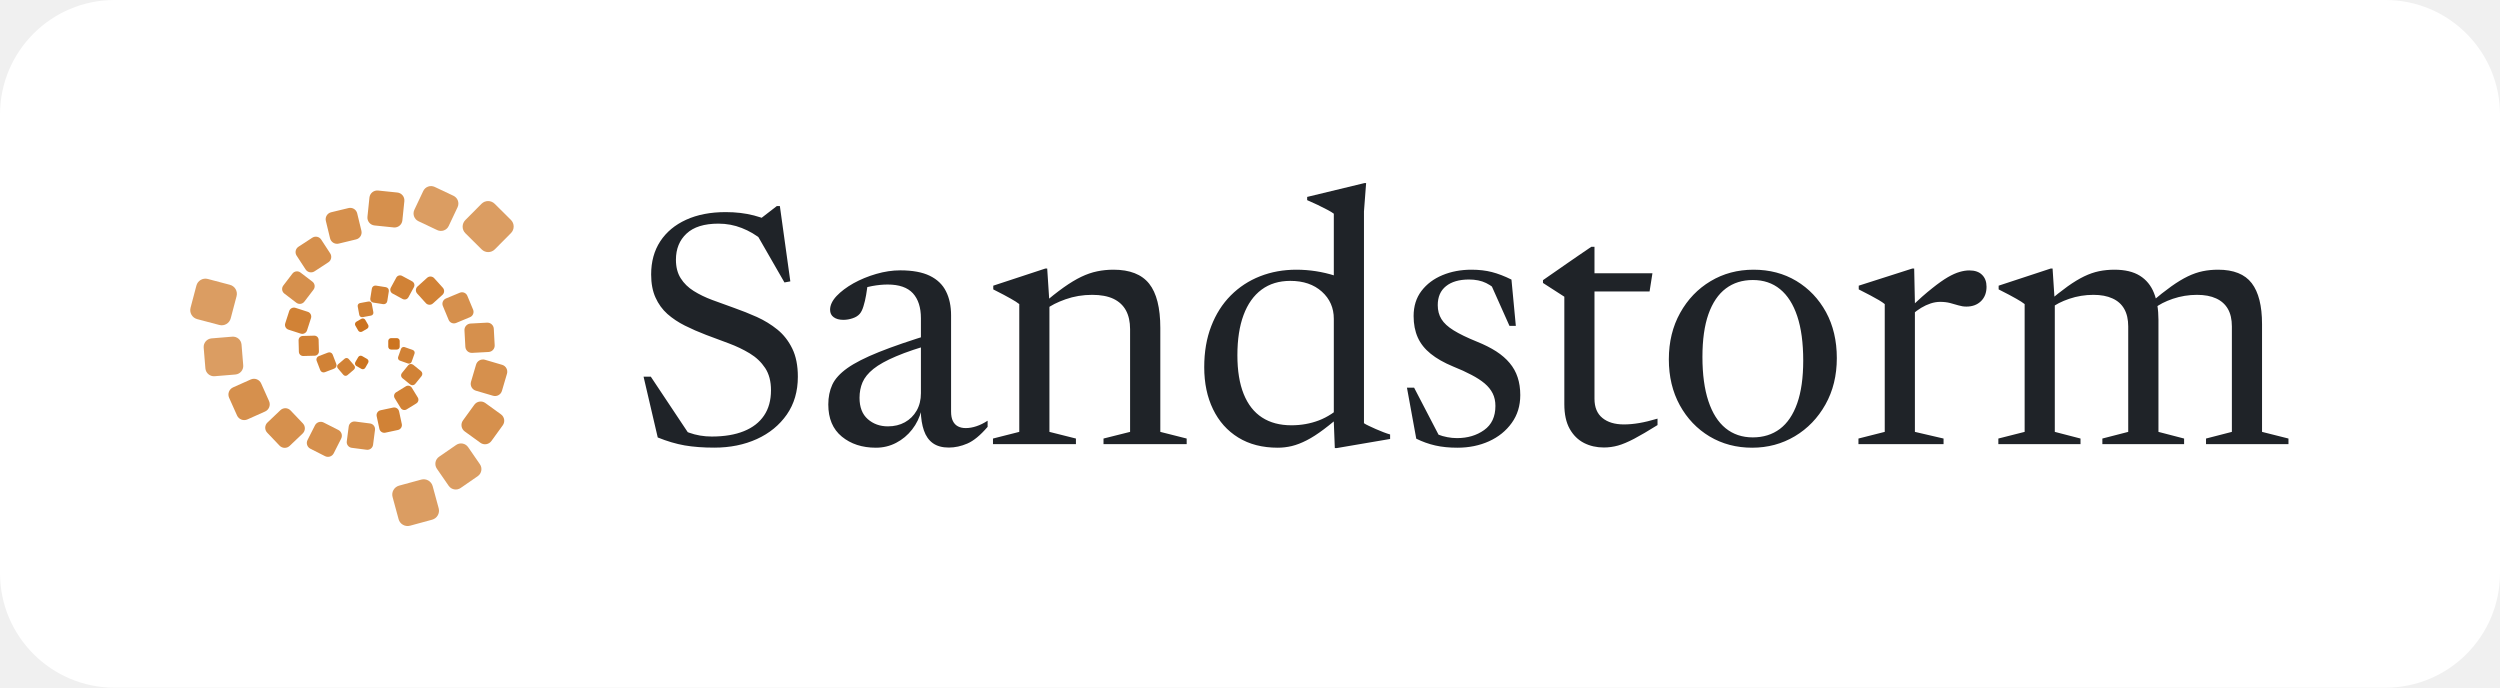
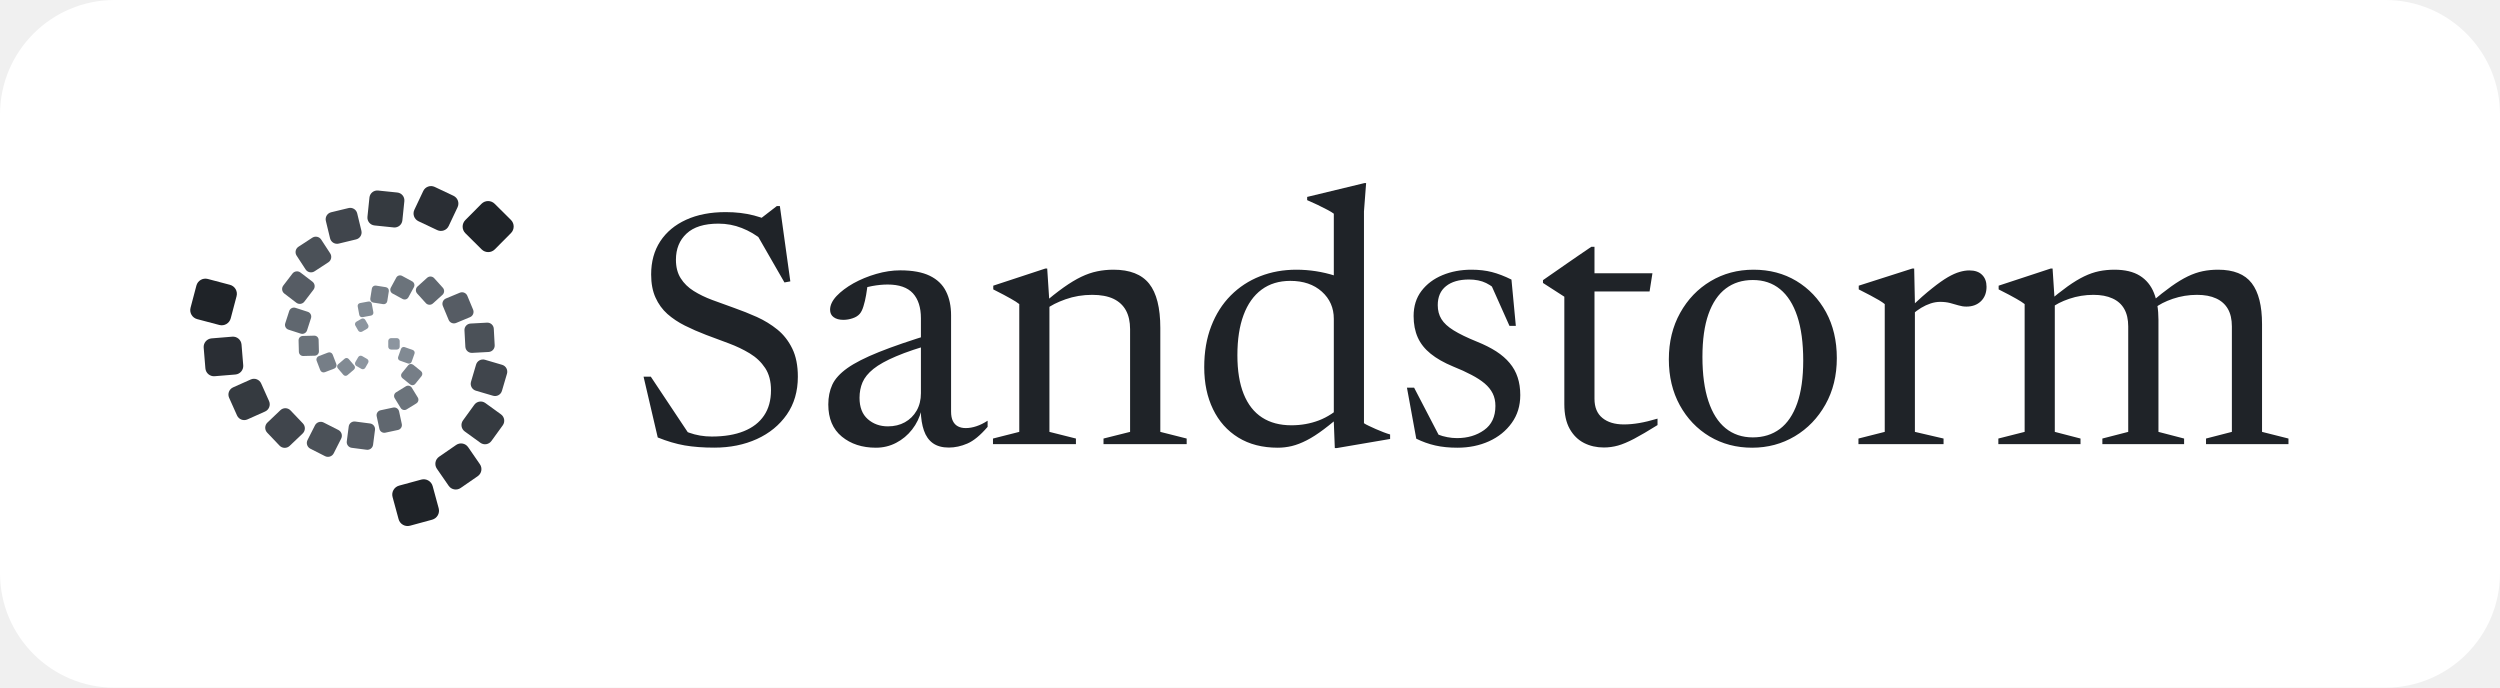
<svg xmlns="http://www.w3.org/2000/svg" viewBox="-24 -16 349 96" width="349" height="96" role="img" aria-label="Sandstorm">
  <rect x="-24" y="-16" width="349" height="96" rx="16" fill="#ffffff" />
-   <g transform="translate(2, 6)" fill="#cc7420">
-     <rect x="28.2" y="25.2" width="1.6" height="1.6" rx="0.4" transform="rotate(0.0 29.00 26.00)" opacity="1.0" />
-     <rect x="29.7" y="26.6" width="2.0" height="2.0" rx="0.4" transform="rotate(19.5 30.71 27.67)" opacity="0.9" />
-     <rect x="30.2" y="29.1" width="2.4" height="2.4" rx="0.5" transform="rotate(39.0 31.44 30.40)" opacity="0.9" />
-     <rect x="29.2" y="32.2" width="2.8" height="2.8" rx="0.6" transform="rotate(58.4 30.71 33.67)" opacity="0.9" />
-     <rect x="26.6" y="35.1" width="3.2" height="3.2" rx="0.7" transform="rotate(77.9 28.30 36.76)" opacity="0.9" />
-     <rect x="22.4" y="37.0" width="3.7" height="3.7" rx="0.8" transform="rotate(97.4 24.33 38.89)" opacity="0.8" />
-     <rect x="17.1" y="37.3" width="4.1" height="4.1" rx="0.9" transform="rotate(116.9 19.22 39.38)" opacity="0.8" />
-     <rect x="11.4" y="35.4" width="4.5" height="4.5" rx="1.0" transform="rotate(136.4 13.70 37.73)" opacity="0.8" />
-     <rect x="6.1" y="31.3" width="4.9" height="4.9" rx="1.1" transform="rotate(155.9 8.66 33.78)" opacity="0.8" />
-     <rect x="2.3" y="25.0" width="5.3" height="5.3" rx="1.2" transform="rotate(175.3 5.07 27.71)" opacity="0.7" />
-     <rect x="0.8" y="17.2" width="5.8" height="5.8" rx="1.3" transform="rotate(194.8 3.76 20.12)" opacity="0.7" />
-     <rect x="23.7" y="27.8" width="1.6" height="1.6" rx="0.4" transform="rotate(120.0 24.50 28.60)" opacity="1.0" />
-     <rect x="21.1" y="28.2" width="2.0" height="2.0" rx="0.4" transform="rotate(139.5 22.20 29.25)" opacity="0.9" />
-     <rect x="18.2" y="27.2" width="2.4" height="2.4" rx="0.5" transform="rotate(159.0 19.47 28.51)" opacity="0.9" />
-     <rect x="15.5" y="24.8" width="2.8" height="2.8" rx="0.6" transform="rotate(178.5 17.00 26.24)" opacity="0.9" />
-     <rect x="13.8" y="20.9" width="3.2" height="3.2" rx="0.7" transform="rotate(197.9 15.53 22.62)" opacity="0.9" />
-     <rect x="13.8" y="16.2" width="3.7" height="3.7" rx="0.8" transform="rotate(217.4 15.67 18.10)" opacity="0.8" />
-     <rect x="15.7" y="11.3" width="4.1" height="4.1" rx="0.9" transform="rotate(236.9 17.80 13.44)" opacity="0.8" />
-     <rect x="19.7" y="7.2" width="4.5" height="4.5" rx="1.0" transform="rotate(256.4 21.99 9.48)" opacity="0.8" />
-     <rect x="25.4" y="4.6" width="4.9" height="4.9" rx="1.1" transform="rotate(275.9 27.93 7.10)" opacity="0.8" />
-     <rect x="32.2" y="4.3" width="5.3" height="5.3" rx="1.2" transform="rotate(295.3 34.98 7.02)" opacity="0.7" />
-     <rect x="39.3" y="6.7" width="5.8" height="5.8" rx="1.3" transform="rotate(314.8 42.21 9.68)" opacity="0.7" />
-     <rect x="23.7" y="22.6" width="1.6" height="1.6" rx="0.4" transform="rotate(240.0 24.50 23.40)" opacity="1.0" />
-     <rect x="24.0" y="20.0" width="2.0" height="2.0" rx="0.4" transform="rotate(259.5 25.09 21.08)" opacity="0.9" />
-     <rect x="25.8" y="17.8" width="2.4" height="2.4" rx="0.5" transform="rotate(279.0 27.09 19.09)" opacity="0.9" />
-     <rect x="28.8" y="16.6" width="2.8" height="2.8" rx="0.6" transform="rotate(298.5 30.29 18.09)" opacity="0.9" />
-     <rect x="32.5" y="16.9" width="3.2" height="3.2" rx="0.7" transform="rotate(317.9 34.16 18.63)" opacity="0.9" />
-     <rect x="36.1" y="19.1" width="3.7" height="3.7" rx="0.8" transform="rotate(337.4 38.00 21.00)" opacity="0.8" />
-     <rect x="38.9" y="23.1" width="4.1" height="4.1" rx="0.9" transform="rotate(356.9 40.98 25.18)" opacity="0.8" />
-     <rect x="40.0" y="28.5" width="4.5" height="4.5" rx="1.0" transform="rotate(376.4 42.31 30.79)" opacity="0.8" />
-     <rect x="38.9" y="34.6" width="4.9" height="4.9" rx="1.1" transform="rotate(395.9 41.40 37.13)" opacity="0.8" />
-     <rect x="35.2" y="40.5" width="5.3" height="5.3" rx="1.2" transform="rotate(415.4 37.95 43.27)" opacity="0.7" />
-     <rect x="29.1" y="45.3" width="5.8" height="5.8" rx="1.3" transform="rotate(434.8 32.03 48.20)" opacity="0.7" />
+   <g transform="translate(2, 6)">
+     <rect x="28.2" y="25.2" width="1.6" height="1.6" rx="0.4" transform="rotate(0.0 29.00 26.00)" fill="#8c959f" />
+     <rect x="29.7" y="26.6" width="2.0" height="2.0" rx="0.4" transform="rotate(19.5 30.71 27.67)" fill="#818a93" />
+     <rect x="30.2" y="29.1" width="2.4" height="2.4" rx="0.5" transform="rotate(39.0 31.44 30.40)" fill="#767e87" />
+     <rect x="29.2" y="32.2" width="2.8" height="2.8" rx="0.6" transform="rotate(58.4 30.71 33.67)" fill="#6b737b" />
+     <rect x="26.6" y="35.1" width="3.2" height="3.2" rx="0.7" transform="rotate(77.9 28.30 36.76)" fill="#60676f" />
+     <rect x="22.4" y="37.0" width="3.7" height="3.7" rx="0.8" transform="rotate(97.4 24.33 38.89)" fill="#565c64" />
+     <rect x="17.1" y="37.3" width="4.1" height="4.1" rx="0.9" transform="rotate(116.9 19.22 39.38)" fill="#4b5158" />
+     <rect x="11.4" y="35.4" width="4.5" height="4.5" rx="1.0" transform="rotate(136.4 13.70 37.73)" fill="#40454c" />
+     <rect x="6.1" y="31.3" width="4.9" height="4.9" rx="1.1" transform="rotate(155.9 8.66 33.78)" fill="#353a40" />
+     <rect x="2.3" y="25.0" width="5.3" height="5.3" rx="1.2" transform="rotate(175.3 5.07 27.71)" fill="#2a2e34" />
+     <rect x="0.8" y="17.2" width="5.8" height="5.8" rx="1.3" transform="rotate(194.8 3.76 20.12)" fill="#1f2328" />
+     <rect x="23.7" y="27.8" width="1.6" height="1.6" rx="0.4" transform="rotate(120.0 24.50 28.60)" fill="#8c959f" />
+     <rect x="21.1" y="28.2" width="2.0" height="2.0" rx="0.4" transform="rotate(139.5 22.20 29.25)" fill="#818a93" />
+     <rect x="18.2" y="27.2" width="2.4" height="2.4" rx="0.5" transform="rotate(159.0 19.47 28.51)" fill="#767e87" />
+     <rect x="15.5" y="24.8" width="2.8" height="2.8" rx="0.6" transform="rotate(178.5 17.00 26.24)" fill="#6b737b" />
+     <rect x="13.8" y="20.9" width="3.2" height="3.2" rx="0.7" transform="rotate(197.9 15.53 22.62)" fill="#60676f" />
+     <rect x="13.8" y="16.2" width="3.7" height="3.7" rx="0.8" transform="rotate(217.4 15.67 18.10)" fill="#565c64" />
+     <rect x="15.7" y="11.3" width="4.1" height="4.1" rx="0.9" transform="rotate(236.9 17.80 13.44)" fill="#4b5158" />
+     <rect x="19.7" y="7.2" width="4.5" height="4.5" rx="1.0" transform="rotate(256.4 21.99 9.48)" fill="#40454c" />
+     <rect x="25.4" y="4.6" width="4.9" height="4.9" rx="1.1" transform="rotate(275.9 27.93 7.10)" fill="#353a40" />
+     <rect x="32.2" y="4.3" width="5.3" height="5.3" rx="1.2" transform="rotate(295.3 34.98 7.02)" fill="#2a2e34" />
+     <rect x="39.3" y="6.7" width="5.8" height="5.8" rx="1.3" transform="rotate(314.8 42.21 9.68)" fill="#1f2328" />
+     <rect x="23.7" y="22.6" width="1.6" height="1.6" rx="0.4" transform="rotate(240.0 24.50 23.40)" fill="#8c959f" />
+     <rect x="24.0" y="20.0" width="2.0" height="2.0" rx="0.4" transform="rotate(259.5 25.09 21.08)" fill="#818a93" />
+     <rect x="25.8" y="17.8" width="2.4" height="2.4" rx="0.5" transform="rotate(279.0 27.09 19.09)" fill="#767e87" />
+     <rect x="28.8" y="16.6" width="2.8" height="2.8" rx="0.6" transform="rotate(298.5 30.29 18.09)" fill="#6b737b" />
+     <rect x="32.5" y="16.9" width="3.2" height="3.2" rx="0.7" transform="rotate(317.9 34.16 18.63)" fill="#60676f" />
+     <rect x="36.1" y="19.1" width="3.7" height="3.7" rx="0.8" transform="rotate(337.4 38.00 21.00)" fill="#565c64" />
+     <rect x="38.9" y="23.1" width="4.1" height="4.1" rx="0.9" transform="rotate(356.9 40.98 25.18)" fill="#4b5158" />
+     <rect x="40.0" y="28.5" width="4.5" height="4.5" rx="1.0" transform="rotate(376.4 42.31 30.79)" fill="#40454c" />
+     <rect x="38.9" y="34.6" width="4.9" height="4.9" rx="1.1" transform="rotate(395.9 41.40 37.13)" fill="#353a40" />
+     <rect x="35.2" y="40.5" width="5.3" height="5.3" rx="1.2" transform="rotate(415.4 37.95 43.27)" fill="#2a2e34" />
+     <rect x="29.1" y="45.3" width="5.8" height="5.8" rx="1.3" transform="rotate(434.8 32.03 48.20)" fill="#1f2328" />
  </g>
  <path fill="#1f2328" d="M84.94 15.57 81.76 14.84 84.44 12.77H84.87L86.33 23.28L85.51 23.43L81.28 16.07L82.45 17.54Q81.1 16.43 79.55 15.83Q78.01 15.22 76.29 15.22Q73.32 15.22 71.84 16.61Q70.36 17.99 70.36 20.26Q70.36 21.8 71.03 22.85Q71.69 23.9 72.84 24.62Q73.99 25.34 75.44 25.88Q76.9 26.43 78.5 26.99Q80.09 27.55 81.66 28.25Q83.23 28.96 84.53 30.01Q85.82 31.06 86.6 32.66Q87.38 34.25 87.38 36.59Q87.38 39.65 85.84 41.87Q84.29 44.09 81.66 45.29Q79.02 46.49 75.71 46.49Q73.4 46.49 71.58 46.18Q69.77 45.86 67.82 45.07L65.84 36.58H66.85L72.66 45.31L68.82 42.81Q70.69 43.86 72.19 44.4Q73.68 44.94 75.36 44.94Q78 44.94 79.85 44.19Q81.69 43.45 82.66 42.01Q83.63 40.58 83.63 38.48Q83.63 36.61 82.82 35.38Q82 34.14 80.66 33.33Q79.32 32.52 77.73 31.93Q76.13 31.34 74.57 30.75Q73 30.15 71.62 29.46Q70.24 28.77 69.17 27.83Q68.11 26.88 67.51 25.54Q66.9 24.2 66.9 22.31Q66.9 19.63 68.17 17.69Q69.45 15.74 71.78 14.68Q74.12 13.61 77.3 13.61Q79.45 13.61 81.26 14.08Q83.07 14.55 84.94 15.57ZM106.13 30.6 106.45 31.94Q103.16 32.86 101.1 33.74Q99.04 34.61 97.93 35.5Q96.83 36.39 96.41 37.37Q95.99 38.35 95.99 39.53Q95.99 41.5 97.14 42.51Q98.29 43.52 99.95 43.52Q101.29 43.52 102.32 42.95Q103.36 42.37 103.96 41.33Q104.56 40.28 104.56 38.89V28.43Q104.56 26.17 103.44 24.94Q102.31 23.72 99.92 23.72Q98.89 23.72 97.76 23.93Q96.63 24.14 95.83 24.54L97.14 23.48Q97.06 24.31 96.91 25.18Q96.76 26.05 96.54 26.75Q96.33 27.45 96.02 27.81Q95.67 28.22 95.03 28.43Q94.39 28.65 93.73 28.65Q92.88 28.65 92.38 28.28Q91.88 27.92 91.88 27.24Q91.88 26.3 92.78 25.33Q93.69 24.37 95.14 23.55Q96.6 22.74 98.32 22.24Q100.04 21.74 101.68 21.74Q104.24 21.74 105.8 22.5Q107.36 23.26 108.06 24.67Q108.77 26.07 108.77 28.02V41.46Q108.77 42.27 109.02 42.77Q109.27 43.28 109.73 43.52Q110.19 43.76 110.81 43.76Q111.55 43.76 112.31 43.5Q113.08 43.25 113.87 42.73V43.59Q112.35 45.36 111.04 45.92Q109.74 46.48 108.45 46.48Q107.09 46.48 106.23 45.87Q105.38 45.26 104.98 44.1Q104.58 42.95 104.54 41.35L104.64 41.25Q104.26 42.77 103.33 43.96Q102.41 45.14 101.1 45.82Q99.8 46.5 98.27 46.5Q95.41 46.5 93.52 44.95Q91.63 43.4 91.63 40.47Q91.63 38.92 92.19 37.7Q92.75 36.49 94.29 35.39Q95.83 34.3 98.69 33.15Q101.55 32 106.13 30.6ZM122.5 26.24V44.29L126.2 45.22V46H114.62V45.22L118.29 44.29V26.45Q117.89 26.13 117.12 25.7Q116.36 25.26 114.66 24.4V23.88L121.92 21.49H122.19ZM130.05 45.22 133.76 44.29V29.95Q133.76 28.4 133.18 27.33Q132.6 26.27 131.43 25.71Q130.26 25.16 128.47 25.16Q126.5 25.16 124.75 25.78Q123 26.4 122.04 27.16L121.45 26.52Q123.15 25.08 124.48 24.13Q125.82 23.18 126.95 22.64Q128.08 22.1 129.16 21.88Q130.24 21.65 131.45 21.65Q134.86 21.65 136.42 23.6Q137.98 25.56 137.98 29.79V44.29L141.66 45.22V46H130.05ZM162.2 28.51Q162.2 26.21 160.53 24.71Q158.86 23.21 156.13 23.21Q153.77 23.21 152.12 24.43Q150.46 25.66 149.6 27.98Q148.74 30.29 148.74 33.59Q148.74 36.83 149.62 39.01Q150.5 41.19 152.18 42.28Q153.86 43.37 156.27 43.37Q158.32 43.37 160.11 42.69Q161.9 42.01 163.57 40.43L163.8 41.45Q162.13 42.94 160.82 43.92Q159.51 44.91 158.41 45.47Q157.32 46.03 156.33 46.27Q155.35 46.5 154.38 46.5Q151.16 46.5 148.86 45.08Q146.57 43.67 145.34 41.13Q144.11 38.6 144.11 35.26Q144.11 32.05 145.09 29.53Q146.06 27.01 147.81 25.25Q149.56 23.49 151.9 22.57Q154.24 21.65 156.98 21.65Q158.34 21.65 159.7 21.86Q161.06 22.07 162.41 22.5Q163.76 22.94 165.04 23.64L162.2 24.63V13.83Q161.9 13.6 161.29 13.28Q160.68 12.95 159.94 12.6Q159.21 12.25 158.48 11.94V11.49L166.47 9.56H166.71L166.41 13.51V43.08Q166.64 43.24 167.09 43.45Q167.54 43.67 168.07 43.9Q168.61 44.13 169.14 44.34Q169.66 44.54 170.06 44.65V45.28L162.62 46.55H162.34L162.2 42.93ZM181.41 21.65Q182.99 21.65 184.27 21.98Q185.55 22.31 187 23.03L187.61 29.49H186.72L183.81 22.97L185.66 25.16Q184.48 24.01 183.46 23.51Q182.45 23.02 181.07 23.02Q179.02 23.02 177.86 23.95Q176.71 24.87 176.71 26.6Q176.71 27.71 177.22 28.54Q177.73 29.38 178.93 30.12Q180.12 30.86 182.19 31.7Q183.73 32.32 184.87 33.05Q186.01 33.79 186.75 34.68Q187.5 35.57 187.86 36.67Q188.23 37.78 188.23 39.15Q188.23 41.39 187.04 43.04Q185.85 44.7 183.87 45.6Q181.88 46.5 179.45 46.5Q177.73 46.5 176.37 46.19Q175 45.88 173.71 45.24L172.41 38.12H173.41L177.23 45.47L175.25 43.89Q176.02 44.36 176.7 44.64Q177.38 44.91 178.05 45.03Q178.72 45.16 179.4 45.16Q181.61 45.16 183.18 44.04Q184.76 42.92 184.76 40.67Q184.76 39.68 184.38 38.92Q184 38.16 183.26 37.53Q182.51 36.9 181.41 36.33Q180.32 35.75 178.87 35.17Q176.94 34.37 175.72 33.38Q174.5 32.4 173.92 31.11Q173.34 29.81 173.34 28.12Q173.34 26.05 174.44 24.61Q175.54 23.17 177.37 22.41Q179.2 21.65 181.41 21.65ZM198.59 39.67Q198.59 41.45 199.7 42.35Q200.8 43.25 202.69 43.25Q203.7 43.25 204.82 43.06Q205.95 42.87 207.39 42.44V43.34Q205.42 44.57 204.13 45.25Q202.83 45.93 201.87 46.2Q200.9 46.47 199.89 46.47Q198.37 46.47 197.13 45.84Q195.88 45.2 195.13 43.87Q194.38 42.53 194.38 40.43V25.42L191.4 23.5V23.11Q191.77 22.85 192.29 22.49Q192.8 22.14 193.43 21.7Q194.07 21.26 194.81 20.74Q195.55 20.22 196.39 19.65Q197.23 19.07 198.15 18.45H198.59V22.99ZM197.1 24.69V22.15H206.68L206.28 24.69ZM220.69 45.06Q222.89 45.06 224.47 43.88Q226.05 42.69 226.89 40.3Q227.73 37.92 227.73 34.34Q227.73 30.65 226.9 28.15Q226.07 25.65 224.5 24.37Q222.94 23.09 220.7 23.09Q218.5 23.09 216.93 24.27Q215.35 25.46 214.5 27.85Q213.66 30.23 213.66 33.82Q213.66 37.48 214.49 39.99Q215.32 42.5 216.89 43.78Q218.47 45.06 220.69 45.06ZM220.6 46.5Q217.3 46.5 214.66 44.93Q212.03 43.35 210.5 40.57Q208.97 37.78 208.97 34.16Q208.97 30.51 210.55 27.68Q212.12 24.85 214.8 23.25Q217.47 21.65 220.8 21.65Q224.15 21.65 226.77 23.22Q229.39 24.8 230.91 27.57Q232.42 30.35 232.42 33.99Q232.42 37.64 230.83 40.47Q229.24 43.3 226.56 44.9Q223.87 46.5 220.6 46.5ZM250.91 21.75Q252.09 21.75 252.7 22.37Q253.32 22.98 253.32 24.03Q253.32 25.28 252.55 26.04Q251.77 26.8 250.51 26.8Q249.96 26.8 249.4 26.63Q248.85 26.46 248.23 26.3Q247.61 26.14 246.85 26.14Q246.19 26.14 245.52 26.36Q244.85 26.58 244.2 26.97Q243.56 27.36 242.95 27.89L242.73 26.88Q244.44 25.26 245.71 24.26Q246.97 23.25 247.91 22.7Q248.85 22.16 249.57 21.96Q250.29 21.75 250.91 21.75ZM243.32 26.24V44.29L247.32 45.22V46H235.44V45.22L239.11 44.29V26.45Q238.79 26.19 238.3 25.9Q237.8 25.61 237.11 25.24Q236.41 24.86 235.48 24.4V23.88L242.95 21.49H243.22ZM262.85 26.24V44.29L266.44 45.22V46H254.97V45.22L258.64 44.29V26.45Q258.24 26.13 257.47 25.7Q256.71 25.26 255.01 24.4V23.88L262.27 21.49H262.54ZM277.32 28.64V44.29L280.9 45.22V46H269.49V45.22L273.1 44.29V29.57Q273.1 28.1 272.54 27.12Q271.99 26.15 270.9 25.66Q269.82 25.16 268.24 25.16Q266.49 25.16 264.87 25.71Q263.24 26.27 262.35 27L261.79 26.23Q263.4 24.87 264.64 23.98Q265.89 23.09 266.95 22.58Q268.01 22.07 269.03 21.86Q270.05 21.65 271.18 21.65Q273.37 21.65 274.72 22.49Q276.07 23.33 276.69 24.89Q277.32 26.45 277.32 28.64ZM291.78 29.24V44.29L295.47 45.22V46H283.96V45.22L287.57 44.29V29.57Q287.57 28.09 287.01 27.12Q286.45 26.15 285.37 25.66Q284.29 25.16 282.7 25.16Q280.96 25.16 279.33 25.71Q277.71 26.27 276.81 27L276.26 26.23Q277.86 24.87 279.11 23.98Q280.36 23.09 281.42 22.58Q282.48 22.07 283.5 21.86Q284.51 21.65 285.64 21.65Q288.9 21.65 290.34 23.53Q291.78 25.41 291.78 29.24Z" />
</svg>
